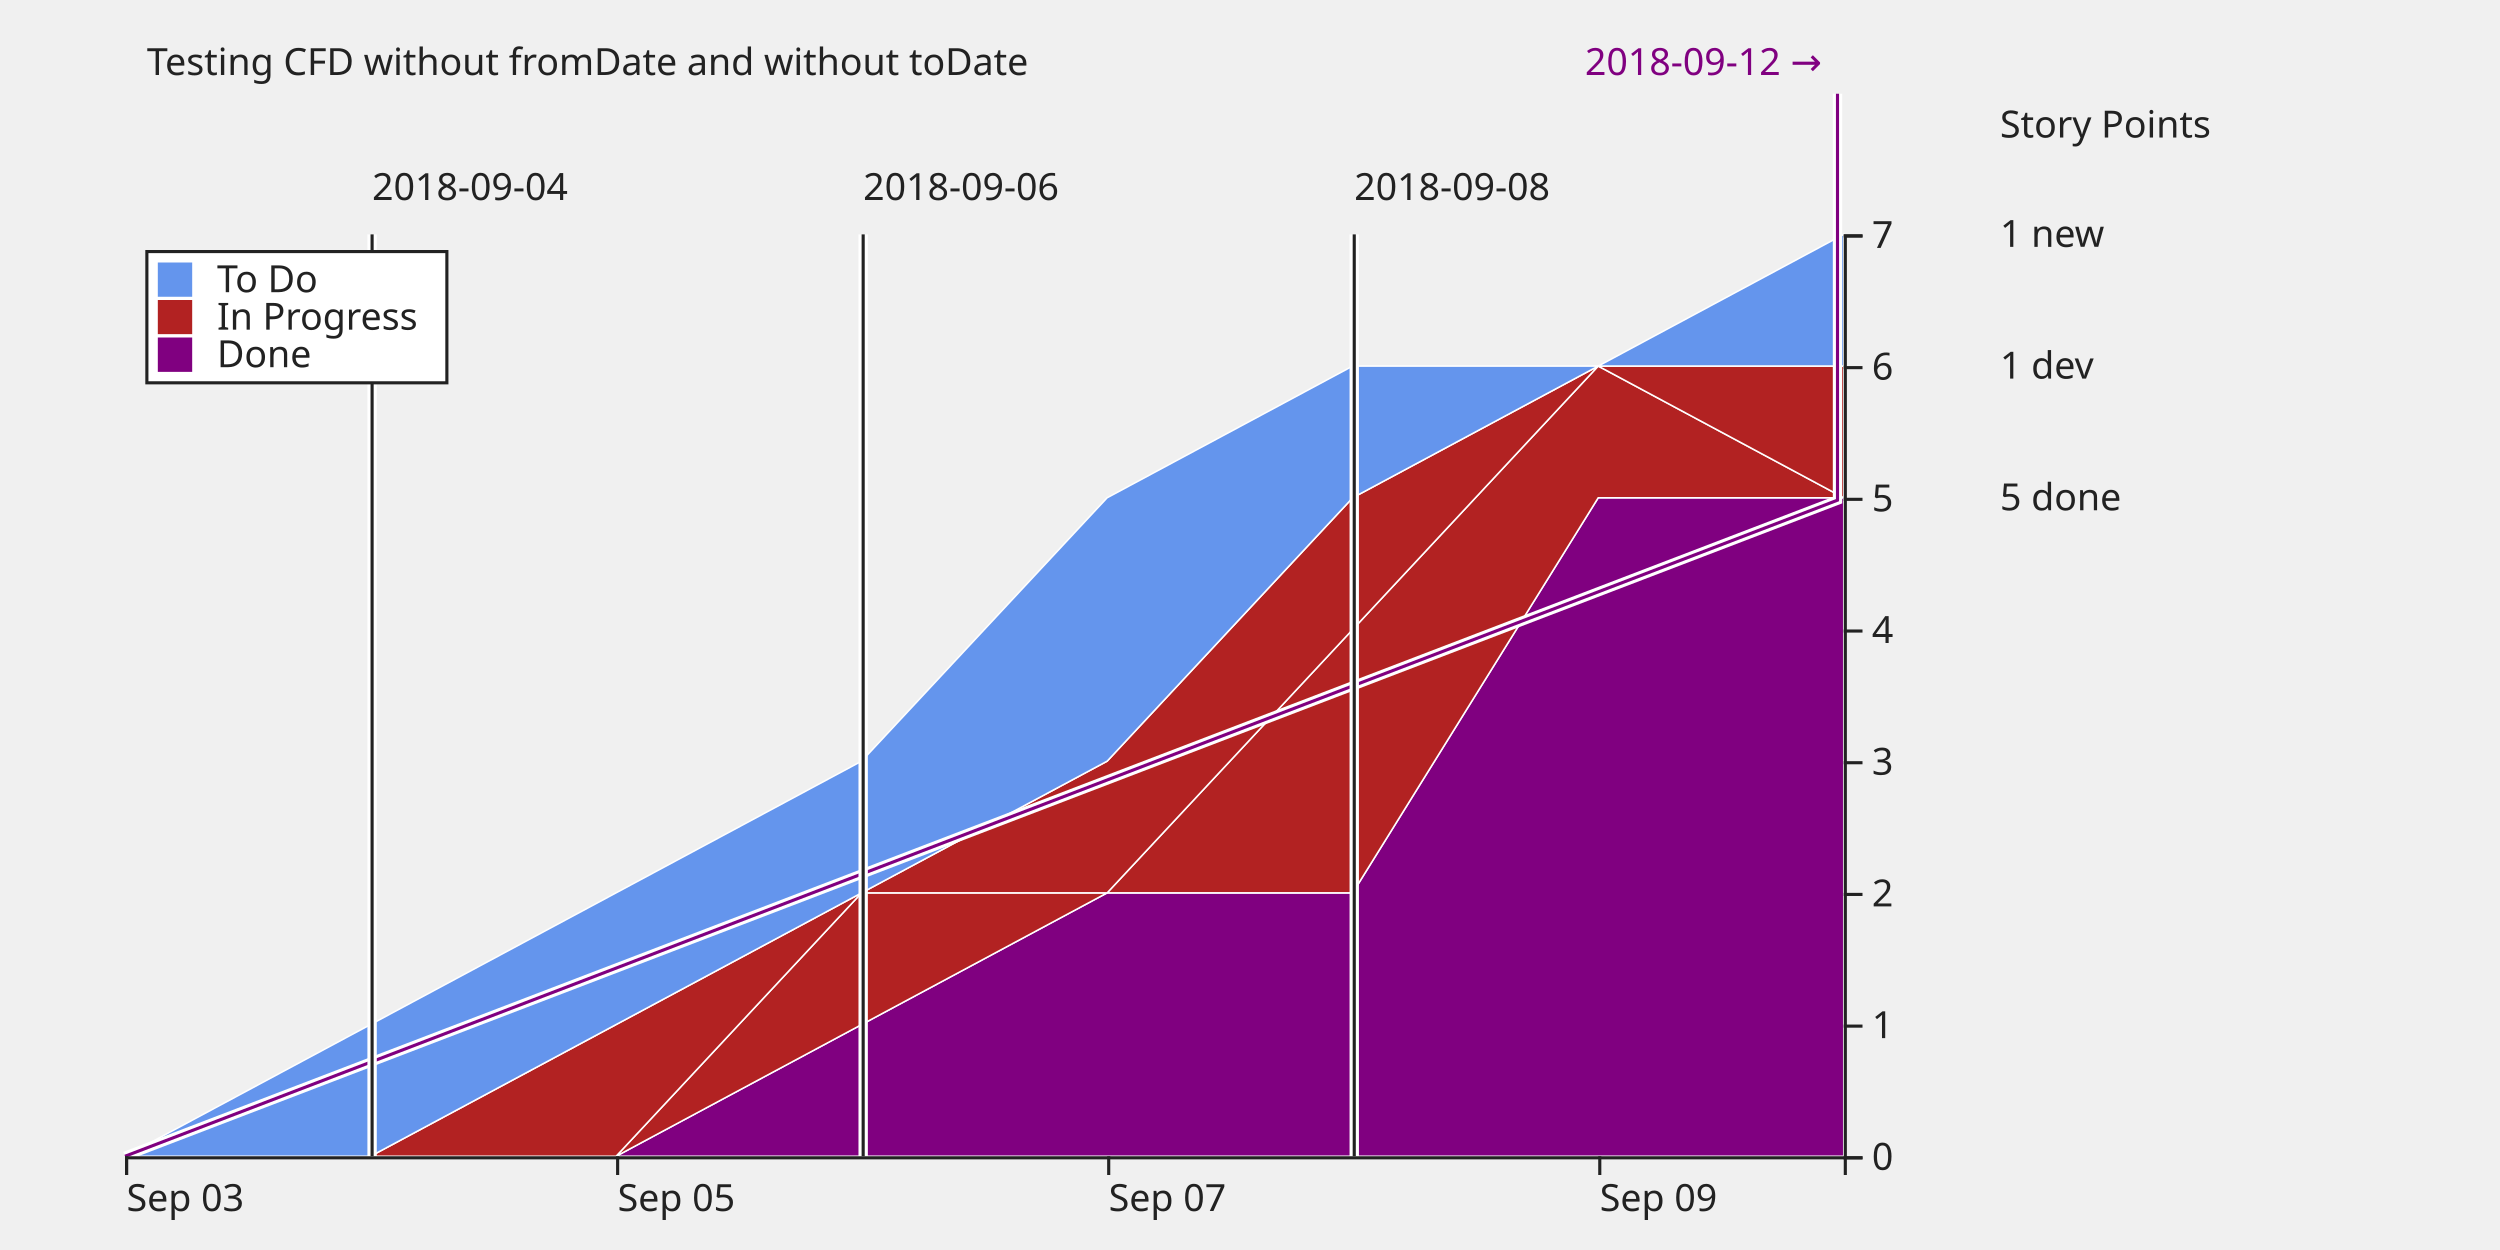
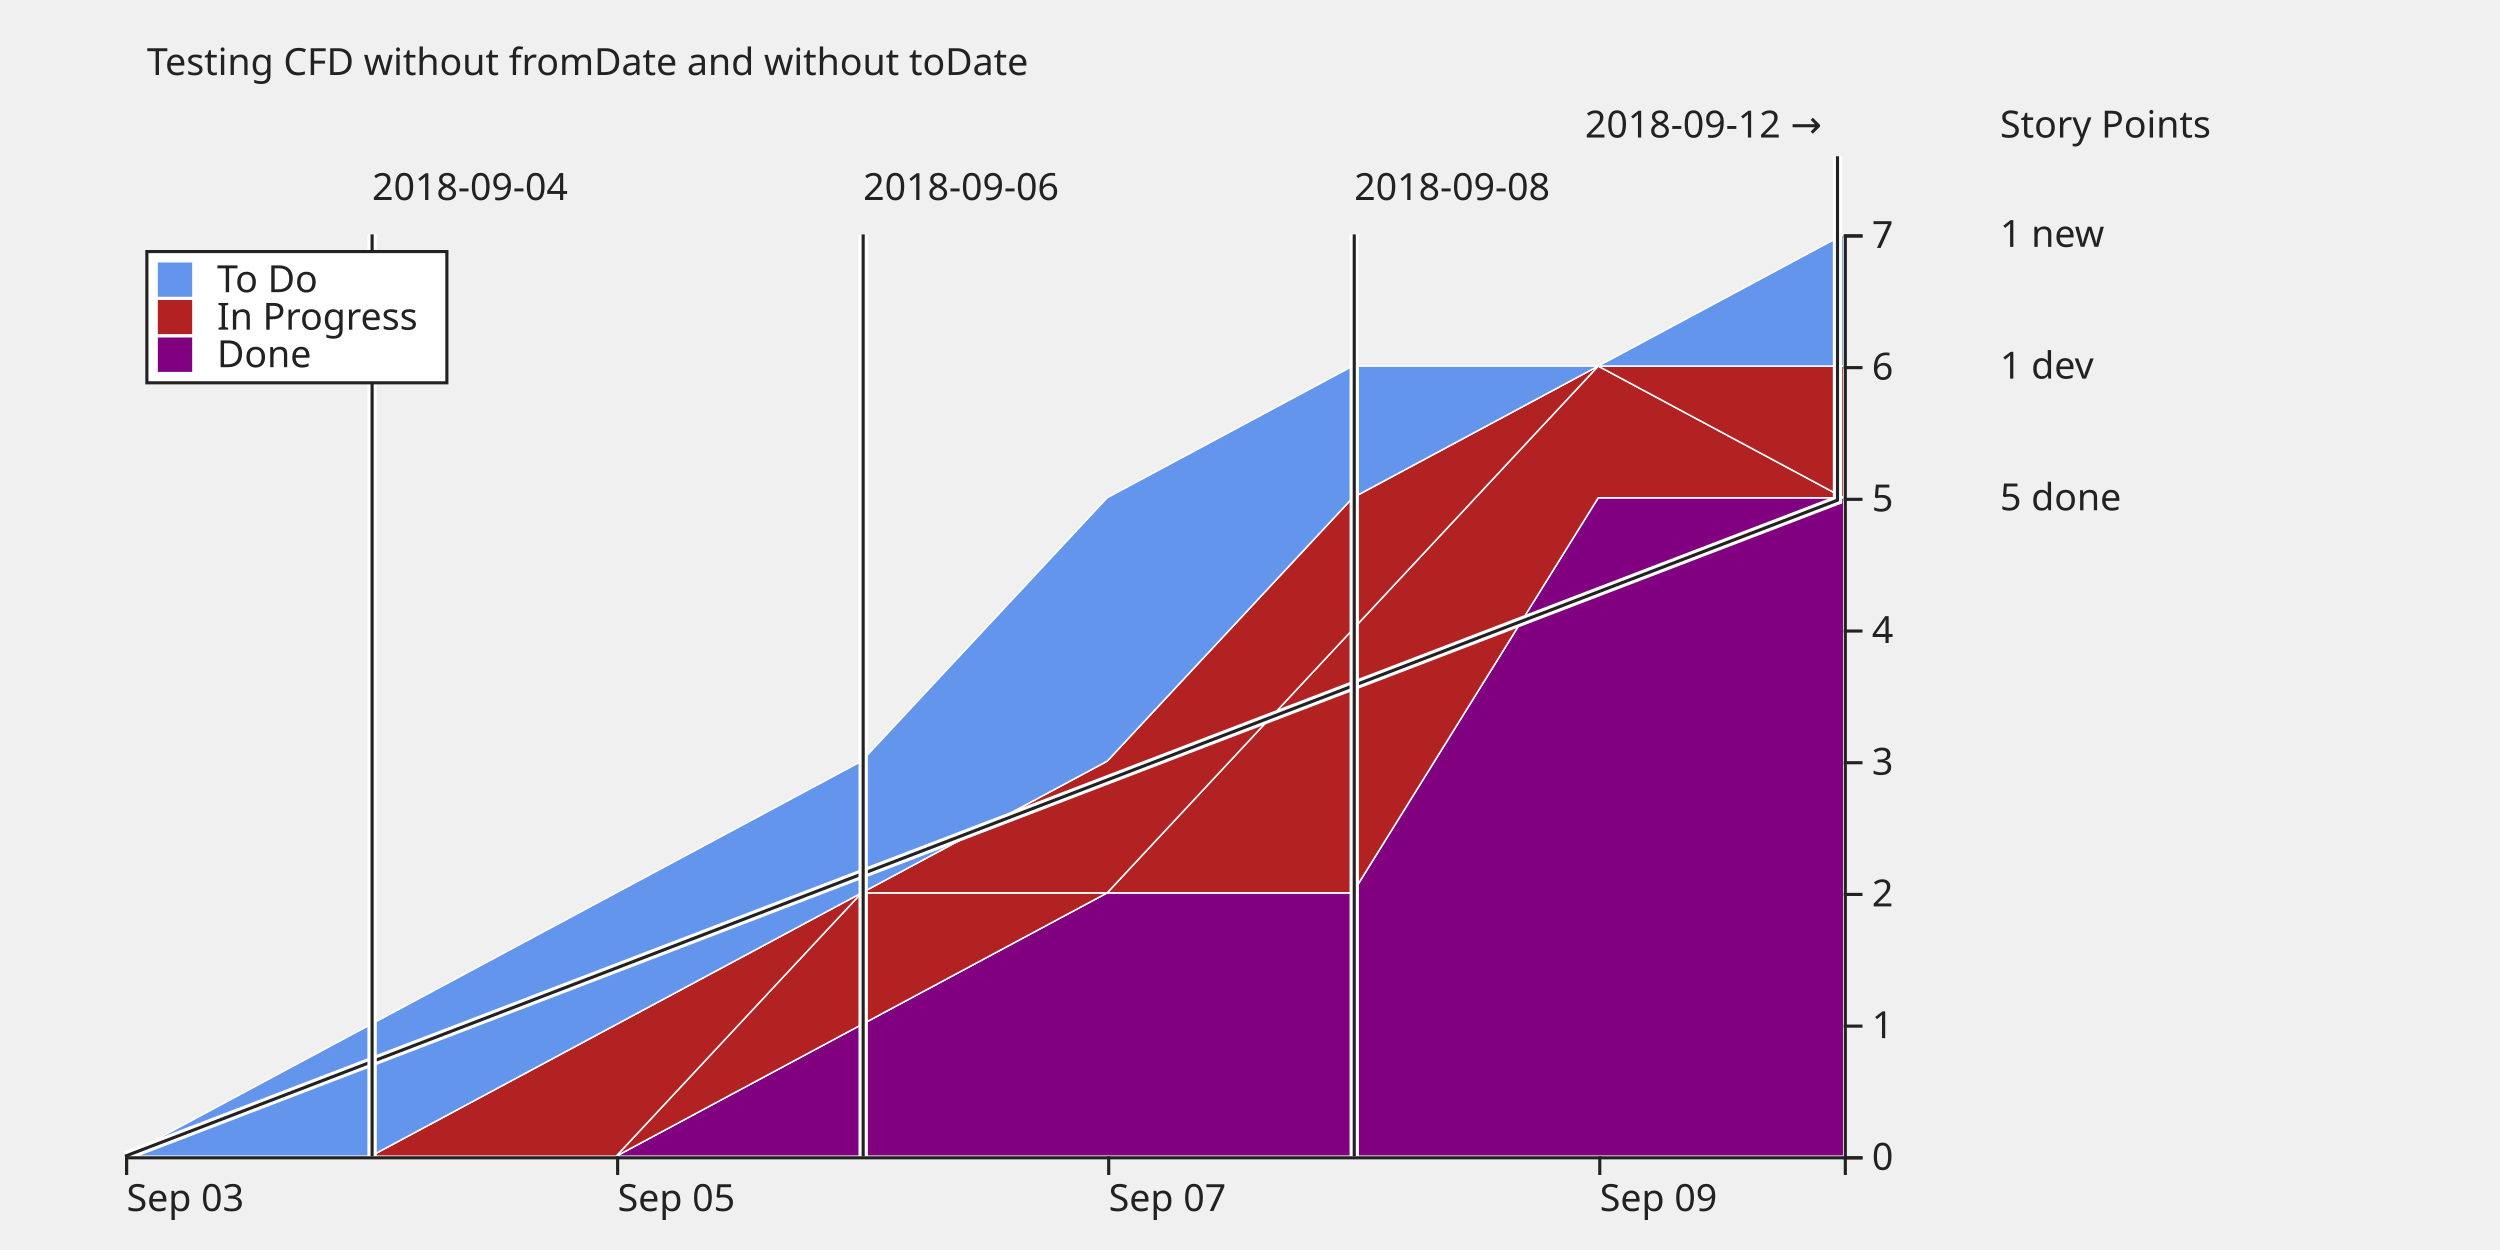
<svg xmlns="http://www.w3.org/2000/svg" width="800" height="400">
  <defs>
    <pattern id="pattern-checkers" x="0" y="0" width="4" height="4" patternunits="userSpaceOnUse">
      <rect x="0" y="0" width="2" height="2" style="fill: purple;" />
      <rect x="2" y="0" width="2" height="2" style="fill: cornflowerblue;" />
      <rect x="0" y="2" width="2" height="2" style="fill: cornflowerblue;" />
      <rect x="2" y="2" width="2" height="2" style="fill: purple;" />
    </pattern>
  </defs>
  <g transform="translate(40,75)">
    <g class="layer">
      <path class="area" style="fill: purple; stroke: #fff; stroke-width: 0.5;" d="M0,295L78.571,295L157.143,295L235.714,252.857L314.286,210.714L392.857,210.714L471.429,84.286L550,84.286L550,295L471.429,295L392.857,295L314.286,295L235.714,295L157.143,295L78.571,295L0,295Z" />
      <text x="600" y="84.286" dy="4px" font-size="12px" font-family="sans-serif" style="text-anchor: start; fill: #222;">5 done</text>
    </g>
    <g class="layer">
      <path class="area" style="fill: firebrick; stroke: #fff; stroke-width: 0.5;" d="M0,295L78.571,295L157.143,295L235.714,210.714L314.286,210.714L392.857,126.429L471.429,42.143L550,84.286L550,84.286L471.429,84.286L392.857,210.714L314.286,210.714L235.714,252.857L157.143,295L78.571,295L0,295Z" />
    </g>
    <g class="layer">
      <path class="area" style="fill: firebrick; stroke: #fff; stroke-width: 0.5;" d="M0,295L78.571,295L157.143,252.857L235.714,210.714L314.286,168.571L392.857,84.286L471.429,42.143L550,42.143L550,84.286L471.429,42.143L392.857,126.429L314.286,210.714L235.714,210.714L157.143,295L78.571,295L0,295Z" />
      <text x="600" y="42.143" dy="4px" font-size="12px" font-family="sans-serif" style="text-anchor: start; fill: #222;">1 dev</text>
    </g>
    <g class="layer">
      <path class="area" style="fill: cornflowerblue; stroke: #fff; stroke-width: 0.5;" d="M0,295L78.571,252.857L157.143,210.714L235.714,168.571L314.286,84.286L392.857,42.143L471.429,42.143L550,0L550,42.143L471.429,42.143L392.857,84.286L314.286,168.571L235.714,210.714L157.143,252.857L78.571,295L0,295Z" />
      <text x="600" y="0" dy="4px" font-size="12px" font-family="sans-serif" style="text-anchor: start; fill: #222;">1 new</text>
    </g>
-     <path d="M0,295L548,85.052L548,-45" fill="none" style="stroke-width: 3; stroke: #fff;" />
-     <path d="M0,295L548,85.052L548,-45" fill="none" style="stroke-width: 1; stroke: purple;" />
-     <text x="543" y="-55" dy="4px" font-size="12" font-family="sans-serif" style="text-anchor: end; fill: purple;">2018-09-12 →</text>
+     <path d="M0,295L548,85.052L548,-25" fill="none" style="stroke-width: 3; stroke: #fff;" />
+     <path d="M0,295L548,85.052L548,-25" fill="none" style="stroke-width: 1; stroke: #222;" />
+     <rect style="fill: #fff;" />
+     <text x="543" y="-35" dy="4px" font-size="12px" font-family="sans-serif" style="fill: #222; text-anchor: end;">2018-09-12 →</text>
    <line x1="79.071" y1="295" x2="79.071" y2="0" style="stroke-width: 3; stroke: #fff;" />
    <line x1="79.071" y1="295" x2="79.071" y2="0" style="stroke-width: 1; stroke: #222;" />
    <rect style="fill: #fff;" />
    <text x="79.071" y="-15" dy="4px" font-size="12px" font-family="sans-serif" style="fill: #222; text-anchor: start;">2018-09-04</text>
    <line x1="236.214" y1="295" x2="236.214" y2="0" style="stroke-width: 3; stroke: #fff;" />
    <line x1="236.214" y1="295" x2="236.214" y2="0" style="stroke-width: 1; stroke: #222;" />
    <rect style="fill: #fff;" />
    <text x="236.214" y="-15" dy="4px" font-size="12px" font-family="sans-serif" style="fill: #222; text-anchor: start;">2018-09-06</text>
    <line x1="393.357" y1="295" x2="393.357" y2="0" style="stroke-width: 3; stroke: #fff;" />
    <line x1="393.357" y1="295" x2="393.357" y2="0" style="stroke-width: 1; stroke: #222;" />
    <rect style="fill: #fff;" />
    <text x="393.357" y="-15" dy="4px" font-size="12px" font-family="sans-serif" style="fill: #222; text-anchor: start;">2018-09-08</text>
    <g transform="translate(0,295)" fill="none" font-size="10" font-family="sans-serif" text-anchor="middle">
      <path class="domain" stroke="currentColor" d="M0.5,6V0.5H550.5V6" style="stroke: #222;" />
      <g class="tick" opacity="1" transform="translate(0.5,0)">
        <line stroke="currentColor" y2="6" style="stroke: #222;" />
        <text fill="currentColor" y="9" dy="0.71em" style="fill: #222; text-anchor: start;" font-size="12px" font-family="sans-serif">Sep 03</text>
      </g>
      <g class="tick" opacity="1" transform="translate(157.6429,0)">
        <line stroke="currentColor" y2="6" style="stroke: #222;" />
        <text fill="currentColor" y="9" dy="0.71em" style="fill: #222; text-anchor: start;" font-size="12px" font-family="sans-serif">Sep 05</text>
      </g>
      <g class="tick" opacity="1" transform="translate(314.7857,0)">
        <line stroke="currentColor" y2="6" style="stroke: #222;" />
        <text fill="currentColor" y="9" dy="0.71em" style="fill: #222; text-anchor: start;" font-size="12px" font-family="sans-serif">Sep 07</text>
      </g>
      <g class="tick" opacity="1" transform="translate(471.9286,0)">
        <line stroke="currentColor" y2="6" style="stroke: #222;" />
        <text fill="currentColor" y="9" dy="0.71em" style="fill: #222; text-anchor: start;" font-size="12px" font-family="sans-serif">Sep 09</text>
      </g>
    </g>
    <g transform="translate(550 ,0)" fill="none" font-size="10" font-family="sans-serif" text-anchor="start">
      <path class="domain" stroke="currentColor" d="M6,295.5H0.5V0.5H6" style="stroke: #222;" />
      <g class="tick" opacity="1" transform="translate(0,295.5)">
        <line stroke="currentColor" x2="6" style="stroke: #222;" />
        <text fill="currentColor" x="9" dy="0.32em" style="fill: #222;" text-anchor="start" font-size="12px" font-family="sans-serif">0</text>
      </g>
      <g class="tick" opacity="1" transform="translate(0,253.3571)">
        <line stroke="currentColor" x2="6" style="stroke: #222;" />
        <text fill="currentColor" x="9" dy="0.32em" style="fill: #222;" text-anchor="start" font-size="12px" font-family="sans-serif">1</text>
      </g>
      <g class="tick" opacity="1" transform="translate(0,211.2143)">
        <line stroke="currentColor" x2="6" style="stroke: #222;" />
        <text fill="currentColor" x="9" dy="0.32em" style="fill: #222;" text-anchor="start" font-size="12px" font-family="sans-serif">2</text>
      </g>
      <g class="tick" opacity="1" transform="translate(0,169.0714)">
        <line stroke="currentColor" x2="6" style="stroke: #222;" />
        <text fill="currentColor" x="9" dy="0.32em" style="fill: #222;" text-anchor="start" font-size="12px" font-family="sans-serif">3</text>
      </g>
      <g class="tick" opacity="1" transform="translate(0,126.9286)">
        <line stroke="currentColor" x2="6" style="stroke: #222;" />
        <text fill="currentColor" x="9" dy="0.32em" style="fill: #222;" text-anchor="start" font-size="12px" font-family="sans-serif">4</text>
      </g>
      <g class="tick" opacity="1" transform="translate(0,84.78571)">
        <line stroke="currentColor" x2="6" style="stroke: #222;" />
        <text fill="currentColor" x="9" dy="0.32em" style="fill: #222;" text-anchor="start" font-size="12px" font-family="sans-serif">5</text>
      </g>
      <g class="tick" opacity="1" transform="translate(0,42.64286)">
        <line stroke="currentColor" x2="6" style="stroke: #222;" />
        <text fill="currentColor" x="9" dy="0.32em" style="fill: #222;" text-anchor="start" font-size="12px" font-family="sans-serif">6</text>
      </g>
      <g class="tick" opacity="1" transform="translate(0,0.5)">
        <line stroke="currentColor" x2="6" style="stroke: #222;" />
        <text fill="currentColor" x="9" dy="0.32em" style="fill: #222;" text-anchor="start" font-size="12px" font-family="sans-serif">7</text>
      </g>
    </g>
    <text x="7" y="-55" dy="4px" font-size="12px" font-family="sans-serif" style="text-anchor: start; fill: #222;">Testing CFD without fromDate and without toDate</text>
    <rect x="7" y="5.5" width="96" height="42" style="fill: #fff; stroke: #222;" />
    <rect x="10" y="8.5" width="12" height="12" style="fill: cornflowerblue; stroke: #fff;" />
    <text x="29.44" y="14.5" dy="4px" font-size="12px" font-family="sans-serif" style="text-anchor: start; fill: #222;">To Do</text>
    <rect x="10" y="20.5" width="12" height="12" style="fill: firebrick; stroke: #fff;" />
    <text x="29.44" y="26.5" dy="4px" font-size="12px" font-family="sans-serif" style="text-anchor: start; fill: #222;">In Progress</text>
    <rect x="10" y="32.5" width="12" height="12" style="fill: purple; stroke: #fff;" />
    <text x="29.44" y="38.5" dy="4px" font-size="12px" font-family="sans-serif" style="text-anchor: start; fill: #222;">Done</text>
    <text x="600" y="-35" dy="4px" font-size="12px" font-family="sans-serif" style="text-anchor: start; fill: #222;">Story Points</text>
    <rect fill="#fff" stroke="#222" class="focus-item" width="12" height="12" style="display: none;" />
    <text dy="4px" font-size="12px" font-family="sans-serif" style="text-anchor: start; fill: #222; display: none;" />
    <text dy="4px" font-size="12px" font-family="sans-serif" style="text-anchor: start; fill: #222; display: none;" />
    <text dy="4px" font-size="12px" font-family="sans-serif" style="text-anchor: start; fill: #222; display: none;" />
    <text dy="4px" font-size="12px" font-family="sans-serif" style="text-anchor: start; fill: #222; display: none;" />
    <text dy="4px" font-size="12px" font-family="sans-serif" style="text-anchor: start; fill: #222; display: none;" />
    <text dy="4px" font-size="12px" font-family="sans-serif" style="text-anchor: start; fill: #222; display: none;" />
    <text dy="4px" font-size="12px" font-family="sans-serif" style="text-anchor: start; fill: #222; display: none;" />
    <text dy="4px" font-size="12px" font-family="sans-serif" style="text-anchor: start; fill: #222; display: none;" />
    <text dy="4px" font-size="12px" font-family="sans-serif" style="text-anchor: start; fill: #222; display: none;" />
    <text dy="4px" font-size="12px" font-family="sans-serif" style="text-anchor: start; fill: #222; display: none;" />
    <text dy="4px" font-size="12px" font-family="sans-serif" style="text-anchor: start; fill: #222; display: none;" />
    <text dy="4px" font-size="12px" font-family="sans-serif" style="text-anchor: start; fill: #222; display: none;" />
    <text dy="4px" font-size="12px" font-family="sans-serif" style="text-anchor: start; fill: #222; display: none;" />
    <text dy="4px" font-size="12px" font-family="sans-serif" style="text-anchor: start; fill: #222; display: none;" />
    <text dy="4px" font-size="12px" font-family="sans-serif" style="text-anchor: start; fill: #222; display: none;" />
    <text dy="4px" font-size="12px" font-family="sans-serif" style="text-anchor: start; fill: #222; display: none;" />
    <text dy="4px" font-size="12px" font-family="sans-serif" style="text-anchor: start; fill: #222; display: none;" />
    <text dy="4px" font-size="12px" font-family="sans-serif" style="text-anchor: start; fill: #222; display: none;" />
    <text dy="4px" font-size="12px" font-family="sans-serif" style="text-anchor: start; fill: #222; display: none;" />
    <text dy="4px" font-size="12px" font-family="sans-serif" style="text-anchor: start; fill: #222; display: none;" />
    <text dy="4px" font-size="12px" font-family="sans-serif" style="text-anchor: start; fill: #222; display: none;" />
    <text dy="4px" font-size="12px" font-family="sans-serif" style="text-anchor: start; fill: #222; display: none;" />
    <text dy="4px" font-size="12px" font-family="sans-serif" style="text-anchor: start; fill: #222; display: none;" />
    <text dy="4px" font-size="12px" font-family="sans-serif" style="text-anchor: start; fill: #222; display: none;" />
    <text dy="4px" font-size="12px" font-family="sans-serif" style="text-anchor: start; fill: #222; display: none;" />
    <text dy="4px" font-size="12px" font-family="sans-serif" style="text-anchor: start; fill: #222; display: none;" />
    <text dy="4px" font-size="12px" font-family="sans-serif" style="text-anchor: start; fill: #222; display: none;" />
    <text dy="4px" font-size="12px" font-family="sans-serif" style="text-anchor: start; fill: #222; display: none;" />
    <text dy="4px" font-size="12px" font-family="sans-serif" style="text-anchor: start; fill: #222; display: none;" />
    <text dy="4px" font-size="12px" font-family="sans-serif" style="text-anchor: start; fill: #222; display: none;" />
    <text dy="4px" font-size="12px" font-family="sans-serif" style="text-anchor: start; fill: #222; display: none;" />
    <text dy="4px" font-size="12px" font-family="sans-serif" style="text-anchor: start; fill: #222; display: none;" />
    <text dy="4px" font-size="12px" font-family="sans-serif" style="text-anchor: start; fill: #222; display: none;" />
    <text dy="4px" font-size="12px" font-family="sans-serif" style="text-anchor: start; fill: #222; display: none;" />
    <text dy="4px" font-size="12px" font-family="sans-serif" style="text-anchor: start; fill: #222; display: none;" />
    <text dy="4px" font-size="12px" font-family="sans-serif" style="text-anchor: start; fill: #222; display: none;" />
    <text dy="4px" font-size="12px" font-family="sans-serif" style="text-anchor: start; fill: #222; display: none;" />
    <text dy="4px" font-size="12px" font-family="sans-serif" style="text-anchor: start; fill: #222; display: none;" />
    <text dy="4px" font-size="12px" font-family="sans-serif" style="text-anchor: start; fill: #222; display: none;" />
    <text dy="4px" font-size="12px" font-family="sans-serif" style="text-anchor: start; fill: #222; display: none;" />
    <line style="display: none; stroke-width: 3; stroke: #fff;" />
    <line style="display: none; stroke-width: 1; stroke: #222;" />
    <rect width="760" height="295" fill="transparent" />
  </g>
</svg>
